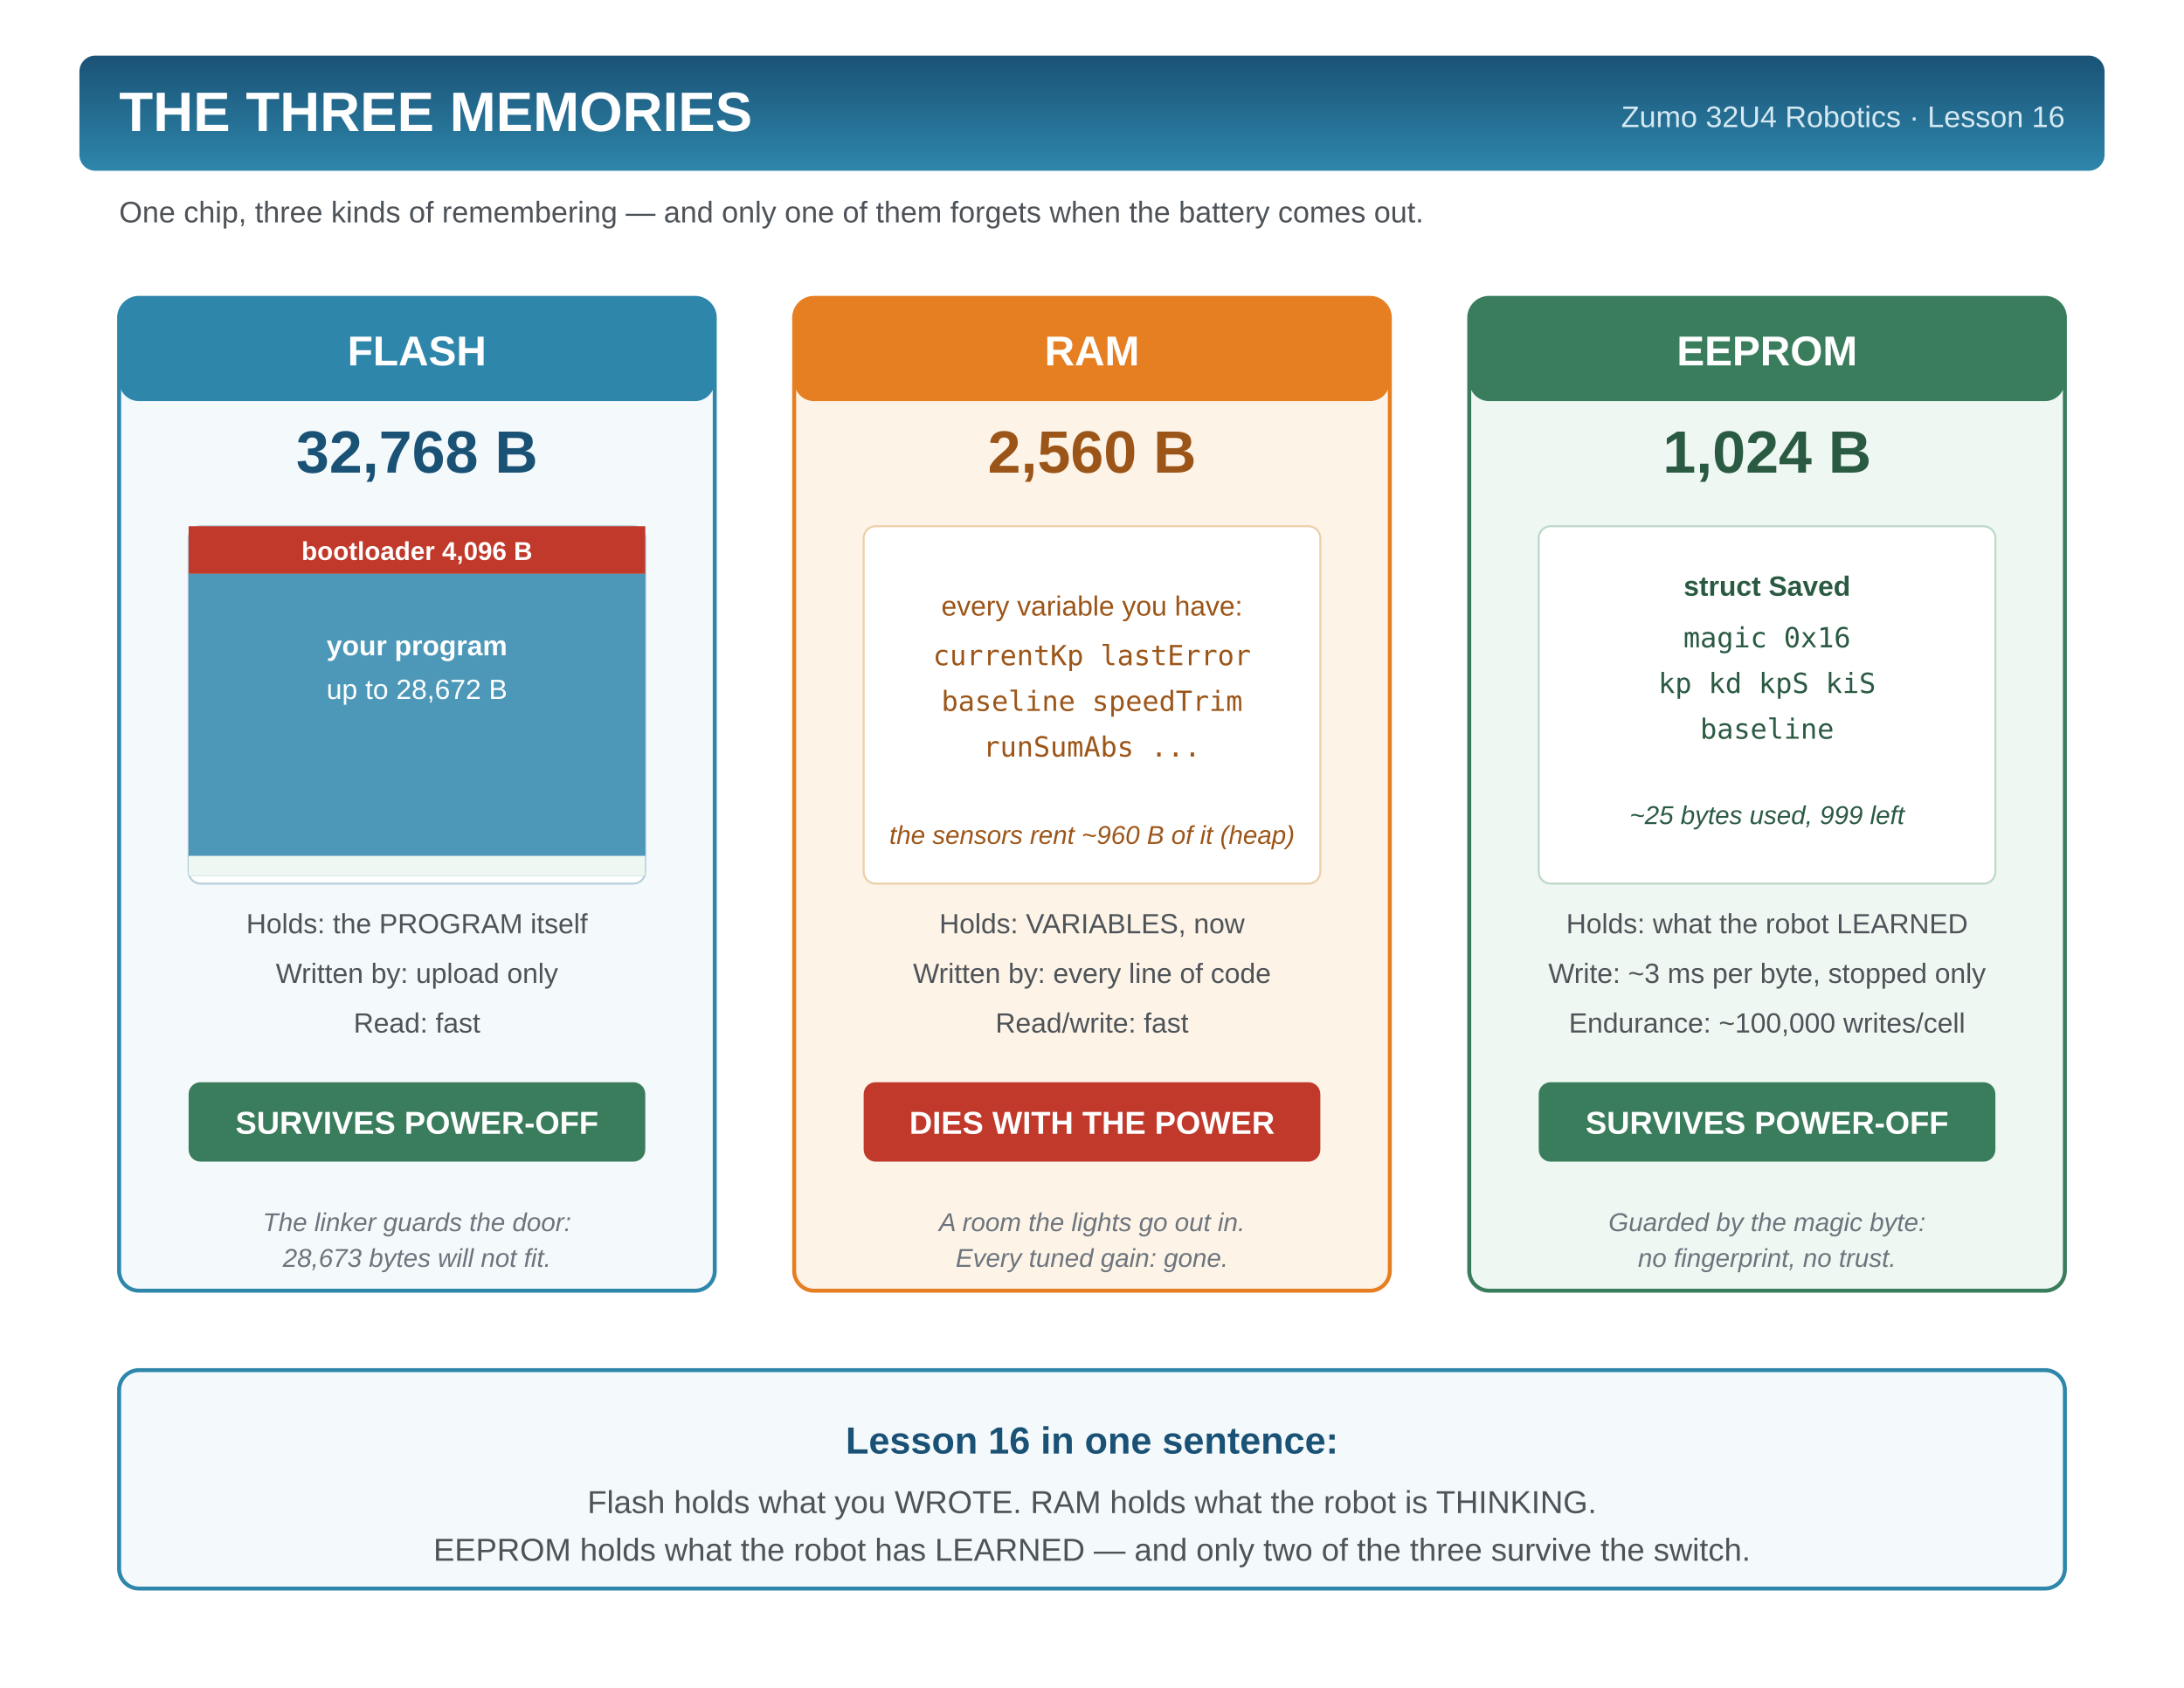
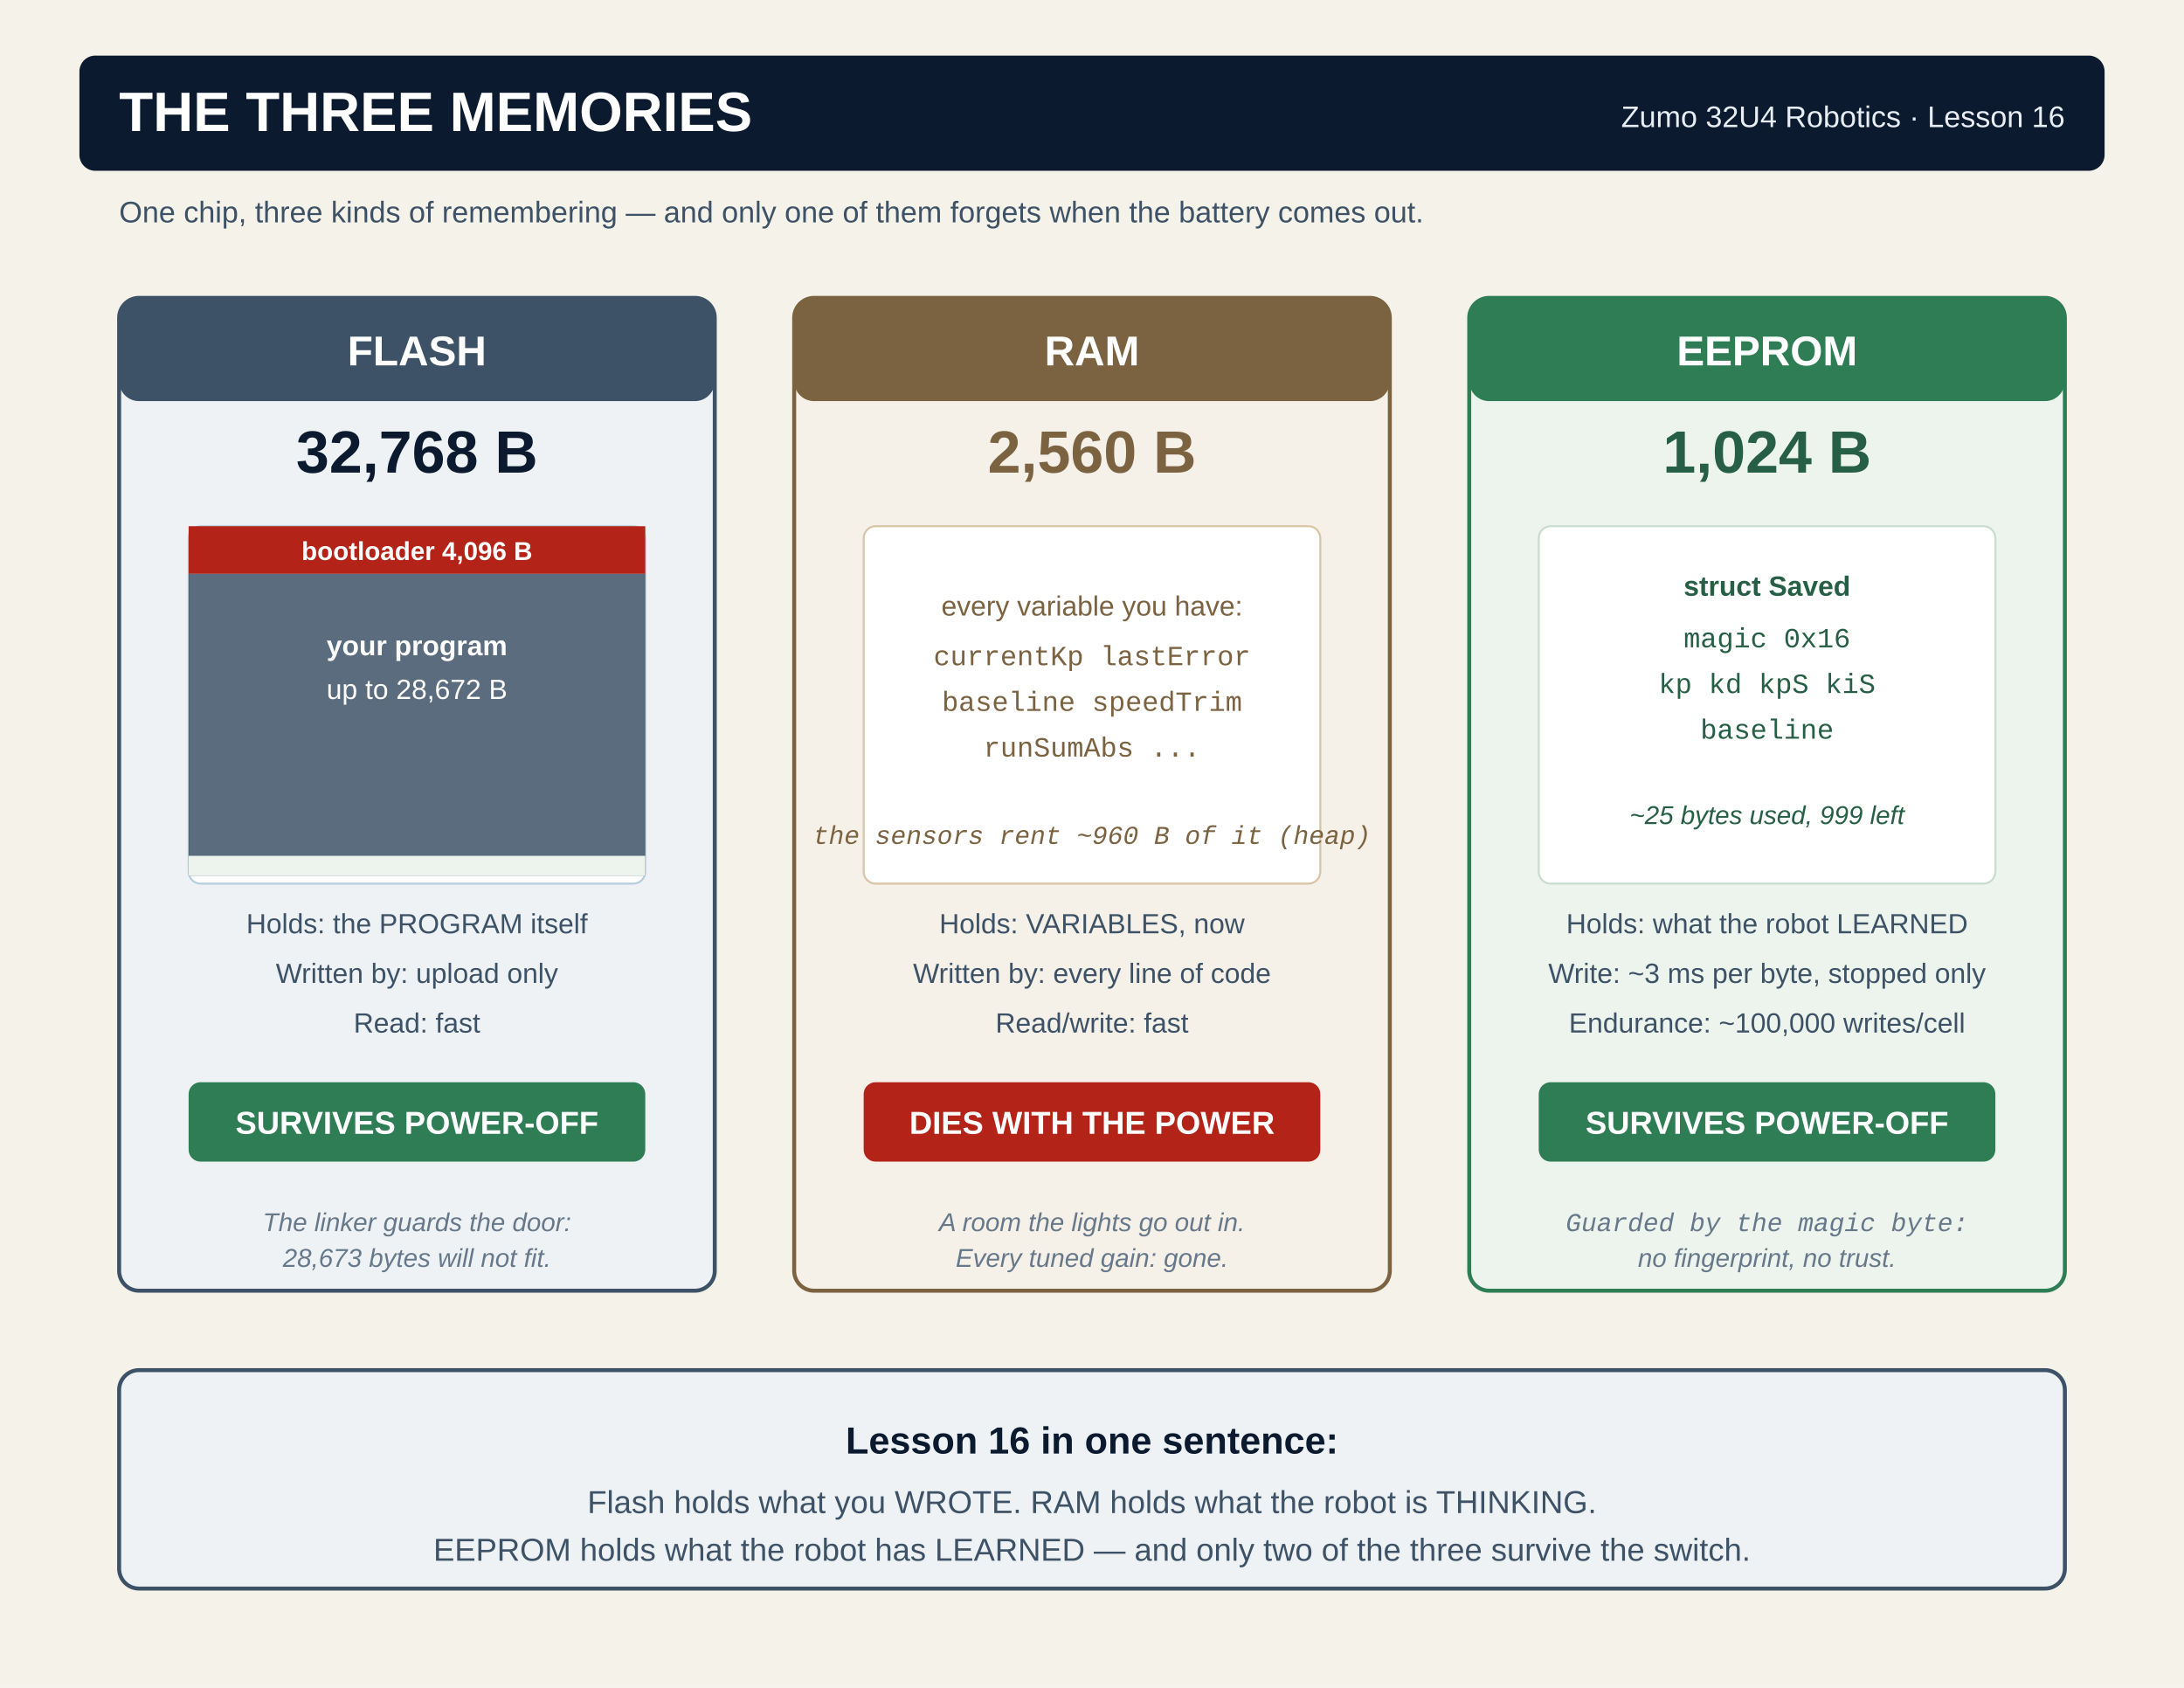
- <svg xmlns="http://www.w3.org/2000/svg" viewBox="0 0 1100 850" font-family="Segoe UI, Arial, sans-serif">
+ <svg xmlns="http://www.w3.org/2000/svg" viewBox="0 0 1100 850" font-family="Arial, Helvetica, sans-serif" width="1100" height="850">
  <defs>
-     <linearGradient id="titleGrad" x1="0" y1="0" x2="0" y2="1">
-       <stop offset="0" stop-color="#1a5276" />
-       <stop offset="1" stop-color="#2e86ab" />
-     </linearGradient>
-   </defs>
-   <rect x="0" y="0" width="1100" height="850" fill="#ffffff" />
-   <rect x="40" y="28" width="1020" height="58" rx="8" fill="url(#titleGrad)" />
-   <text x="60" y="66" fill="#ffffff" font-size="28" font-weight="bold">THE THREE MEMORIES</text>
-   <text x="1040" y="64" fill="#d6e9f2" font-size="15" text-anchor="end">Zumo 32U4 Robotics · Lesson 16</text>
-   <text x="60" y="112" fill="#4d5358" font-size="15">One chip, three kinds of remembering — and only one of them forgets when the battery comes out.</text>
-   <rect x="60" y="150" width="300" height="500" rx="10" fill="#f4f9fc" stroke="#2e86ab" stroke-width="2" />
-   <rect x="60" y="150" width="300" height="52" rx="10" fill="#2e86ab" />
-   <text x="210" y="184" fill="#ffffff" font-size="21" font-weight="bold" text-anchor="middle">FLASH</text>
-   <text x="210" y="238" fill="#1a5276" font-size="30" font-weight="bold" text-anchor="middle">32,768 B</text>
-   <rect x="95" y="265" width="230" height="180" rx="6" fill="#ffffff" stroke="#b7cfdd" />
-   <rect x="95" y="265" width="230" height="24" fill="#c0392b" />
-   <text x="210" y="282" fill="#ffffff" font-size="13" font-weight="bold" text-anchor="middle">bootloader 4,096 B</text>
-   <rect x="95" y="289" width="230" height="152" fill="#2e86ab" opacity="0.85" />
-   <text x="210" y="330" fill="#ffffff" font-size="14" font-weight="bold" text-anchor="middle">your program</text>
-   <text x="210" y="352" fill="#ffffff" font-size="14" text-anchor="middle">up to 28,672 B</text>
-   <rect x="95" y="431" width="230" height="10" fill="#eef7f1" />
-   <text x="210" y="470" fill="#4d5358" font-size="14" text-anchor="middle">Holds: the PROGRAM itself</text>
-   <text x="210" y="495" fill="#4d5358" font-size="14" text-anchor="middle">Written by: upload only</text>
-   <text x="210" y="520" fill="#4d5358" font-size="14" text-anchor="middle">Read: fast</text>
-   <rect x="95" y="545" width="230" height="40" rx="6" fill="#3a7d5c" />
-   <text x="210" y="571" fill="#ffffff" font-size="16" font-weight="bold" text-anchor="middle">SURVIVES POWER-OFF</text>
-   <text x="210" y="620" fill="#6c757d" font-size="13" font-style="italic" text-anchor="middle">The linker guards the door:</text>
-   <text x="210" y="638" fill="#6c757d" font-size="13" font-style="italic" text-anchor="middle">28,673 bytes will not fit.</text>
-   <rect x="400" y="150" width="300" height="500" rx="10" fill="#fdf3e7" stroke="#e67e22" stroke-width="2" />
-   <rect x="400" y="150" width="300" height="52" rx="10" fill="#e67e22" />
-   <text x="550" y="184" fill="#ffffff" font-size="21" font-weight="bold" text-anchor="middle">RAM</text>
-   <text x="550" y="238" fill="#9c5518" font-size="30" font-weight="bold" text-anchor="middle">2,560 B</text>
-   <rect x="435" y="265" width="230" height="180" rx="6" fill="#ffffff" stroke="#eccfa8" />
-   <text x="550" y="310" fill="#9c5518" font-size="14" text-anchor="middle">every variable you have:</text>
-   <text x="550" y="335" fill="#9c5518" font-size="14" font-family="Consolas, monospace" text-anchor="middle">currentKp  lastError</text>
-   <text x="550" y="358" fill="#9c5518" font-size="14" font-family="Consolas, monospace" text-anchor="middle">baseline  speedTrim</text>
-   <text x="550" y="381" fill="#9c5518" font-size="14" font-family="Consolas, monospace" text-anchor="middle">runSumAbs ...</text>
-   <text x="550" y="425" fill="#9c5518" font-size="13" font-style="italic" text-anchor="middle">the sensors rent ~960 B of it (heap)</text>
-   <text x="550" y="470" fill="#4d5358" font-size="14" text-anchor="middle">Holds: VARIABLES, now</text>
-   <text x="550" y="495" fill="#4d5358" font-size="14" text-anchor="middle">Written by: every line of code</text>
-   <text x="550" y="520" fill="#4d5358" font-size="14" text-anchor="middle">Read/write: fast</text>
-   <rect x="435" y="545" width="230" height="40" rx="6" fill="#c0392b" />
-   <text x="550" y="571" fill="#ffffff" font-size="16" font-weight="bold" text-anchor="middle">DIES WITH THE POWER</text>
-   <text x="550" y="620" fill="#6c757d" font-size="13" font-style="italic" text-anchor="middle">A room the lights go out in.</text>
-   <text x="550" y="638" fill="#6c757d" font-size="13" font-style="italic" text-anchor="middle">Every tuned gain: gone.</text>
-   <rect x="740" y="150" width="300" height="500" rx="10" fill="#eef7f1" stroke="#3a7d5c" stroke-width="2" />
-   <rect x="740" y="150" width="300" height="52" rx="10" fill="#3a7d5c" />
-   <text x="890" y="184" fill="#ffffff" font-size="21" font-weight="bold" text-anchor="middle">EEPROM</text>
-   <text x="890" y="238" fill="#2a5a42" font-size="30" font-weight="bold" text-anchor="middle">1,024 B</text>
-   <rect x="775" y="265" width="230" height="180" rx="6" fill="#ffffff" stroke="#bcd8c9" />
-   <text x="890" y="300" fill="#2a5a42" font-size="14" font-weight="bold" text-anchor="middle">struct Saved</text>
-   <text x="890" y="326" fill="#2a5a42" font-size="14" font-family="Consolas, monospace" text-anchor="middle">magic  0x16</text>
-   <text x="890" y="349" fill="#2a5a42" font-size="14" font-family="Consolas, monospace" text-anchor="middle">kp kd kpS kiS</text>
-   <text x="890" y="372" fill="#2a5a42" font-size="14" font-family="Consolas, monospace" text-anchor="middle">baseline</text>
-   <text x="890" y="415" fill="#2a5a42" font-size="13" font-style="italic" text-anchor="middle">~25 bytes used, 999 left</text>
-   <text x="890" y="470" fill="#4d5358" font-size="14" text-anchor="middle">Holds: what the robot LEARNED</text>
-   <text x="890" y="495" fill="#4d5358" font-size="14" text-anchor="middle">Write: ~3 ms per byte, stopped only</text>
-   <text x="890" y="520" fill="#4d5358" font-size="14" text-anchor="middle">Endurance: ~100,000 writes/cell</text>
-   <rect x="775" y="545" width="230" height="40" rx="6" fill="#3a7d5c" />
-   <text x="890" y="571" fill="#ffffff" font-size="16" font-weight="bold" text-anchor="middle">SURVIVES POWER-OFF</text>
-   <text x="890" y="620" fill="#6c757d" font-size="13" font-style="italic" text-anchor="middle">Guarded by the magic byte:</text>
-   <text x="890" y="638" fill="#6c757d" font-size="13" font-style="italic" text-anchor="middle">no fingerprint, no trust.</text>
-   <rect x="60" y="690" width="980" height="110" rx="10" fill="#f4f9fc" stroke="#2e86ab" stroke-width="2" />
-   <text x="550" y="732" fill="#1a5276" font-size="19" font-weight="bold" text-anchor="middle">Lesson 16 in one sentence:</text>
-   <text x="550" y="762" fill="#4d5358" font-size="16" text-anchor="middle">Flash holds what you WROTE. RAM holds what the robot is THINKING.</text>
-   <text x="550" y="786" fill="#4d5358" font-size="16" text-anchor="middle">EEPROM holds what the robot has LEARNED — and only two of the three survive the switch.</text>
+     </defs>
+   <rect x="0" y="0" width="1100" height="850" fill="#F5F2E9" />
+   <rect x="40" y="28" width="1020" height="58" rx="8" fill="#0B1A2E" />
+   <text x="60" y="66" fill="#FFFFFF" font-size="28" font-weight="bold" font-family="Arial, Helvetica, sans-serif">THE THREE MEMORIES</text>
+   <text x="1040" y="64" fill="#E8EEF4" font-size="15" text-anchor="end" font-family="Arial, Helvetica, sans-serif">Zumo 32U4 Robotics · Lesson 16</text>
+   <text x="60" y="112" fill="#3D5266" font-size="15" font-family="Arial, Helvetica, sans-serif">One chip, three kinds of remembering — and only one of them forgets when the battery comes out.</text>
+   <rect x="60" y="150" width="300" height="500" rx="10" fill="#EEF2F5" stroke="#3D5266" stroke-width="2" />
+   <rect x="60" y="150" width="300" height="52" rx="10" fill="#3D5266" />
+   <text x="210" y="184" fill="#FFFFFF" font-size="21" font-weight="bold" text-anchor="middle" font-family="Arial, Helvetica, sans-serif">FLASH</text>
+   <text x="210" y="238" fill="#0B1A2E" font-size="30" font-weight="bold" text-anchor="middle" font-family="Arial, Helvetica, sans-serif">32,768 B</text>
+   <rect x="95" y="265" width="230" height="180" rx="6" fill="#FFFFFF" stroke="#b7cfdd" />
+   <rect x="95" y="265" width="230" height="24" fill="#B42318" />
+   <text x="210" y="282" fill="#FFFFFF" font-size="13" font-weight="bold" text-anchor="middle" font-family="Arial, Helvetica, sans-serif">bootloader 4,096 B</text>
+   <rect x="95" y="289" width="230" height="152" fill="#3D5266" opacity="0.85" />
+   <text x="210" y="330" fill="#FFFFFF" font-size="14" font-weight="bold" text-anchor="middle" font-family="Arial, Helvetica, sans-serif">your program</text>
+   <text x="210" y="352" fill="#FFFFFF" font-size="14" text-anchor="middle" font-family="Arial, Helvetica, sans-serif">up to 28,672 B</text>
+   <rect x="95" y="431" width="230" height="10" fill="#EDF4EE" />
+   <text x="210" y="470" fill="#3D5266" font-size="14" text-anchor="middle" font-family="Arial, Helvetica, sans-serif">Holds: the PROGRAM itself</text>
+   <text x="210" y="495" fill="#3D5266" font-size="14" text-anchor="middle" font-family="Arial, Helvetica, sans-serif">Written by: upload only</text>
+   <text x="210" y="520" fill="#3D5266" font-size="14" text-anchor="middle" font-family="Arial, Helvetica, sans-serif">Read: fast</text>
+   <rect x="95" y="545" width="230" height="40" rx="6" fill="#2F7D55" />
+   <text x="210" y="571" fill="#FFFFFF" font-size="16" font-weight="bold" text-anchor="middle" font-family="Arial, Helvetica, sans-serif">SURVIVES POWER-OFF</text>
+   <text x="210" y="620" fill="#66788A" font-size="13" font-style="italic" text-anchor="middle" font-family="Arial, Helvetica, sans-serif">The linker guards the door:</text>
+   <text x="210" y="638" fill="#66788A" font-size="13" font-style="italic" text-anchor="middle" font-family="Arial, Helvetica, sans-serif">28,673 bytes will not fit.</text>
+   <rect x="400" y="150" width="300" height="500" rx="10" fill="#F5F0E8" stroke="#7B6240" stroke-width="2" />
+   <rect x="400" y="150" width="300" height="52" rx="10" fill="#7B6240" />
+   <text x="550" y="184" fill="#FFFFFF" font-size="21" font-weight="bold" text-anchor="middle" font-family="Arial, Helvetica, sans-serif">RAM</text>
+   <text x="550" y="238" fill="#7B6240" font-size="30" font-weight="bold" text-anchor="middle" font-family="Arial, Helvetica, sans-serif">2,560 B</text>
+   <rect x="435" y="265" width="230" height="180" rx="6" fill="#FFFFFF" stroke="#D9C5A5" />
+   <text x="550" y="310" fill="#7B6240" font-size="14" text-anchor="middle" font-family="Arial, Helvetica, sans-serif">every variable you have:</text>
+   <text x="550" y="335" fill="#7B6240" font-size="14" font-family="Courier New, monospace" text-anchor="middle">currentKp  lastError</text>
+   <text x="550" y="358" fill="#7B6240" font-size="14" font-family="Courier New, monospace" text-anchor="middle">baseline  speedTrim</text>
+   <text x="550" y="381" fill="#7B6240" font-size="14" font-family="Courier New, monospace" text-anchor="middle">runSumAbs ...</text>
+   <text x="550" y="425" fill="#7B6240" font-size="13" font-style="italic" text-anchor="middle" font-family="Courier New, monospace">the sensors rent ~960 B of it (heap)</text>
+   <text x="550" y="470" fill="#3D5266" font-size="14" text-anchor="middle" font-family="Arial, Helvetica, sans-serif">Holds: VARIABLES, now</text>
+   <text x="550" y="495" fill="#3D5266" font-size="14" text-anchor="middle" font-family="Arial, Helvetica, sans-serif">Written by: every line of code</text>
+   <text x="550" y="520" fill="#3D5266" font-size="14" text-anchor="middle" font-family="Arial, Helvetica, sans-serif">Read/write: fast</text>
+   <rect x="435" y="545" width="230" height="40" rx="6" fill="#B42318" />
+   <text x="550" y="571" fill="#FFFFFF" font-size="16" font-weight="bold" text-anchor="middle" font-family="Arial, Helvetica, sans-serif">DIES WITH THE POWER</text>
+   <text x="550" y="620" fill="#66788A" font-size="13" font-style="italic" text-anchor="middle" font-family="Arial, Helvetica, sans-serif">A room the lights go out in.</text>
+   <text x="550" y="638" fill="#66788A" font-size="13" font-style="italic" text-anchor="middle" font-family="Arial, Helvetica, sans-serif">Every tuned gain: gone.</text>
+   <rect x="740" y="150" width="300" height="500" rx="10" fill="#EDF4EE" stroke="#2F7D55" stroke-width="2" />
+   <rect x="740" y="150" width="300" height="52" rx="10" fill="#2F7D55" />
+   <text x="890" y="184" fill="#FFFFFF" font-size="21" font-weight="bold" text-anchor="middle" font-family="Arial, Helvetica, sans-serif">EEPROM</text>
+   <text x="890" y="238" fill="#265F45" font-size="30" font-weight="bold" text-anchor="middle" font-family="Arial, Helvetica, sans-serif">1,024 B</text>
+   <rect x="775" y="265" width="230" height="180" rx="6" fill="#FFFFFF" stroke="#C8DDD0" />
+   <text x="890" y="300" fill="#265F45" font-size="14" font-weight="bold" text-anchor="middle" font-family="Arial, Helvetica, sans-serif">struct Saved</text>
+   <text x="890" y="326" fill="#265F45" font-size="14" font-family="Courier New, monospace" text-anchor="middle">magic  0x16</text>
+   <text x="890" y="349" fill="#265F45" font-size="14" font-family="Courier New, monospace" text-anchor="middle">kp kd kpS kiS</text>
+   <text x="890" y="372" fill="#265F45" font-size="14" font-family="Courier New, monospace" text-anchor="middle">baseline</text>
+   <text x="890" y="415" fill="#265F45" font-size="13" font-style="italic" text-anchor="middle" font-family="Arial, Helvetica, sans-serif">~25 bytes used, 999 left</text>
+   <text x="890" y="470" fill="#3D5266" font-size="14" text-anchor="middle" font-family="Arial, Helvetica, sans-serif">Holds: what the robot LEARNED</text>
+   <text x="890" y="495" fill="#3D5266" font-size="14" text-anchor="middle" font-family="Arial, Helvetica, sans-serif">Write: ~3 ms per byte, stopped only</text>
+   <text x="890" y="520" fill="#3D5266" font-size="14" text-anchor="middle" font-family="Arial, Helvetica, sans-serif">Endurance: ~100,000 writes/cell</text>
+   <rect x="775" y="545" width="230" height="40" rx="6" fill="#2F7D55" />
+   <text x="890" y="571" fill="#FFFFFF" font-size="16" font-weight="bold" text-anchor="middle" font-family="Arial, Helvetica, sans-serif">SURVIVES POWER-OFF</text>
+   <text x="890" y="620" fill="#66788A" font-size="13" font-style="italic" text-anchor="middle" font-family="Courier New, monospace">Guarded by the magic byte:</text>
+   <text x="890" y="638" fill="#66788A" font-size="13" font-style="italic" text-anchor="middle" font-family="Arial, Helvetica, sans-serif">no fingerprint, no trust.</text>
+   <rect x="60" y="690" width="980" height="110" rx="10" fill="#EEF2F5" stroke="#3D5266" stroke-width="2" />
+   <text x="550" y="732" fill="#0B1A2E" font-size="19" font-weight="bold" text-anchor="middle" font-family="Arial, Helvetica, sans-serif">Lesson 16 in one sentence:</text>
+   <text x="550" y="762" fill="#3D5266" font-size="16" text-anchor="middle" font-family="Arial, Helvetica, sans-serif">Flash holds what you WROTE. RAM holds what the robot is THINKING.</text>
+   <text x="550" y="786" fill="#3D5266" font-size="16" text-anchor="middle" font-family="Arial, Helvetica, sans-serif">EEPROM holds what the robot has LEARNED — and only two of the three survive the switch.</text>
</svg>
